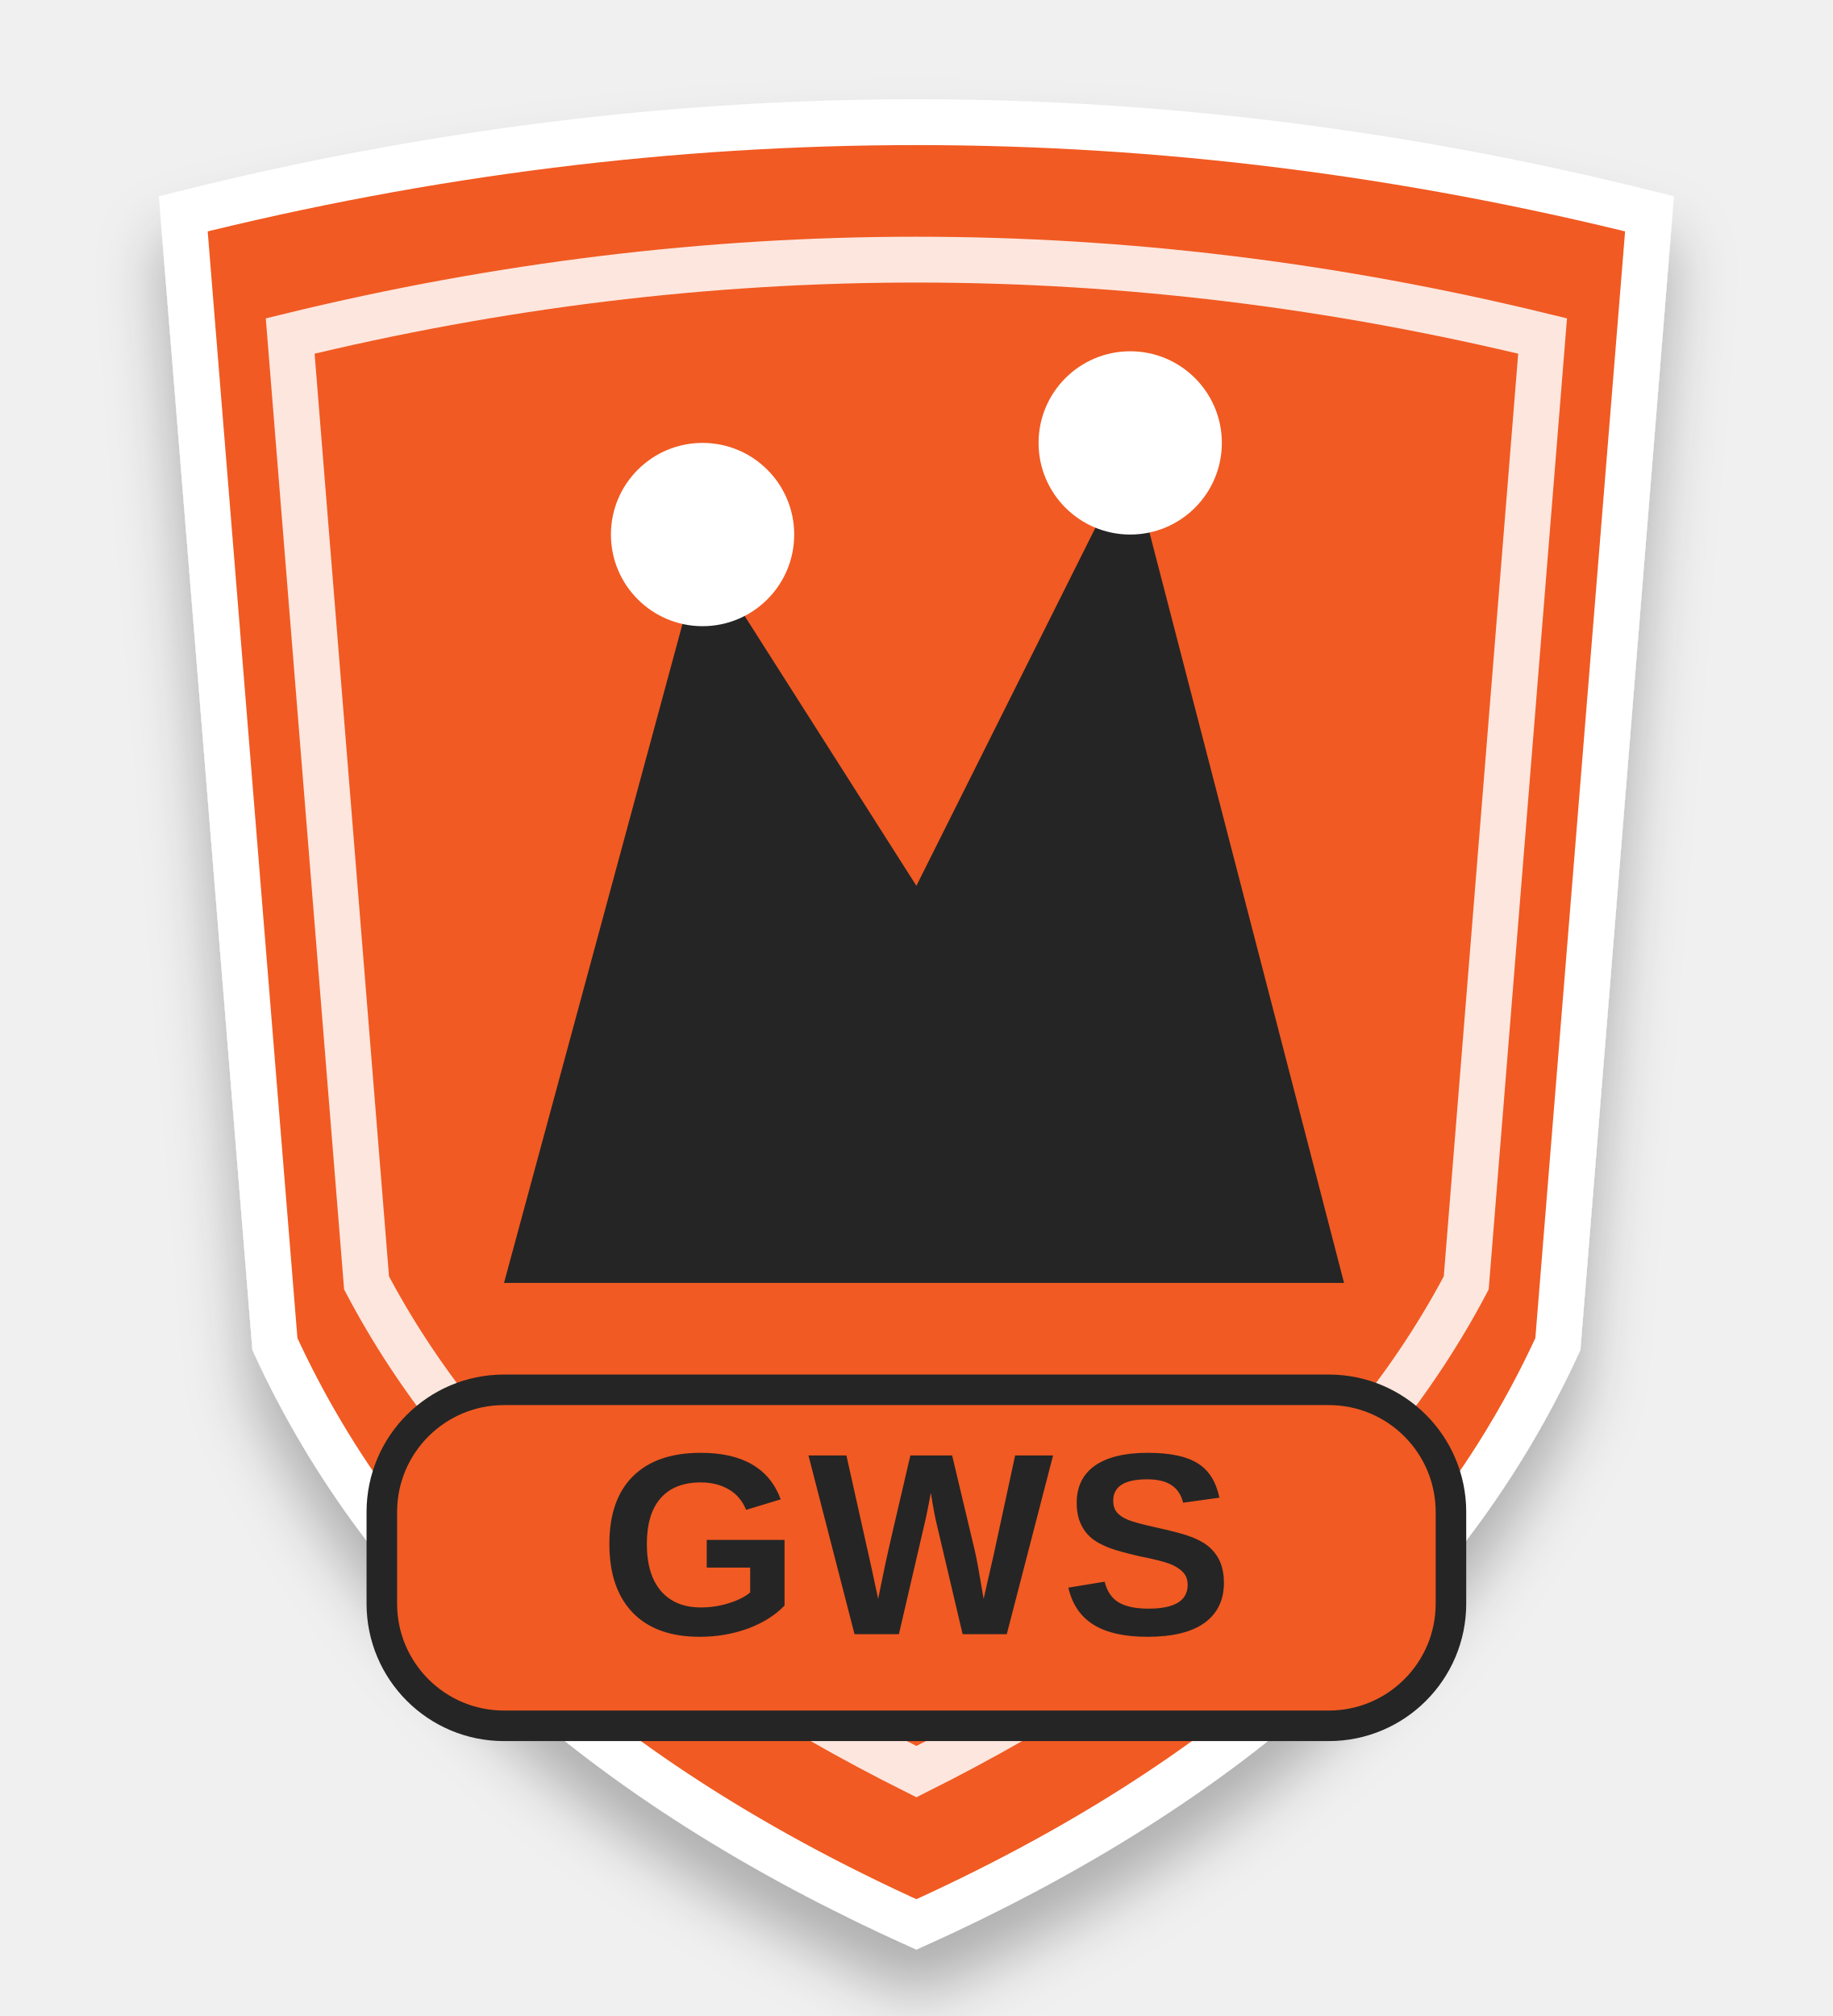
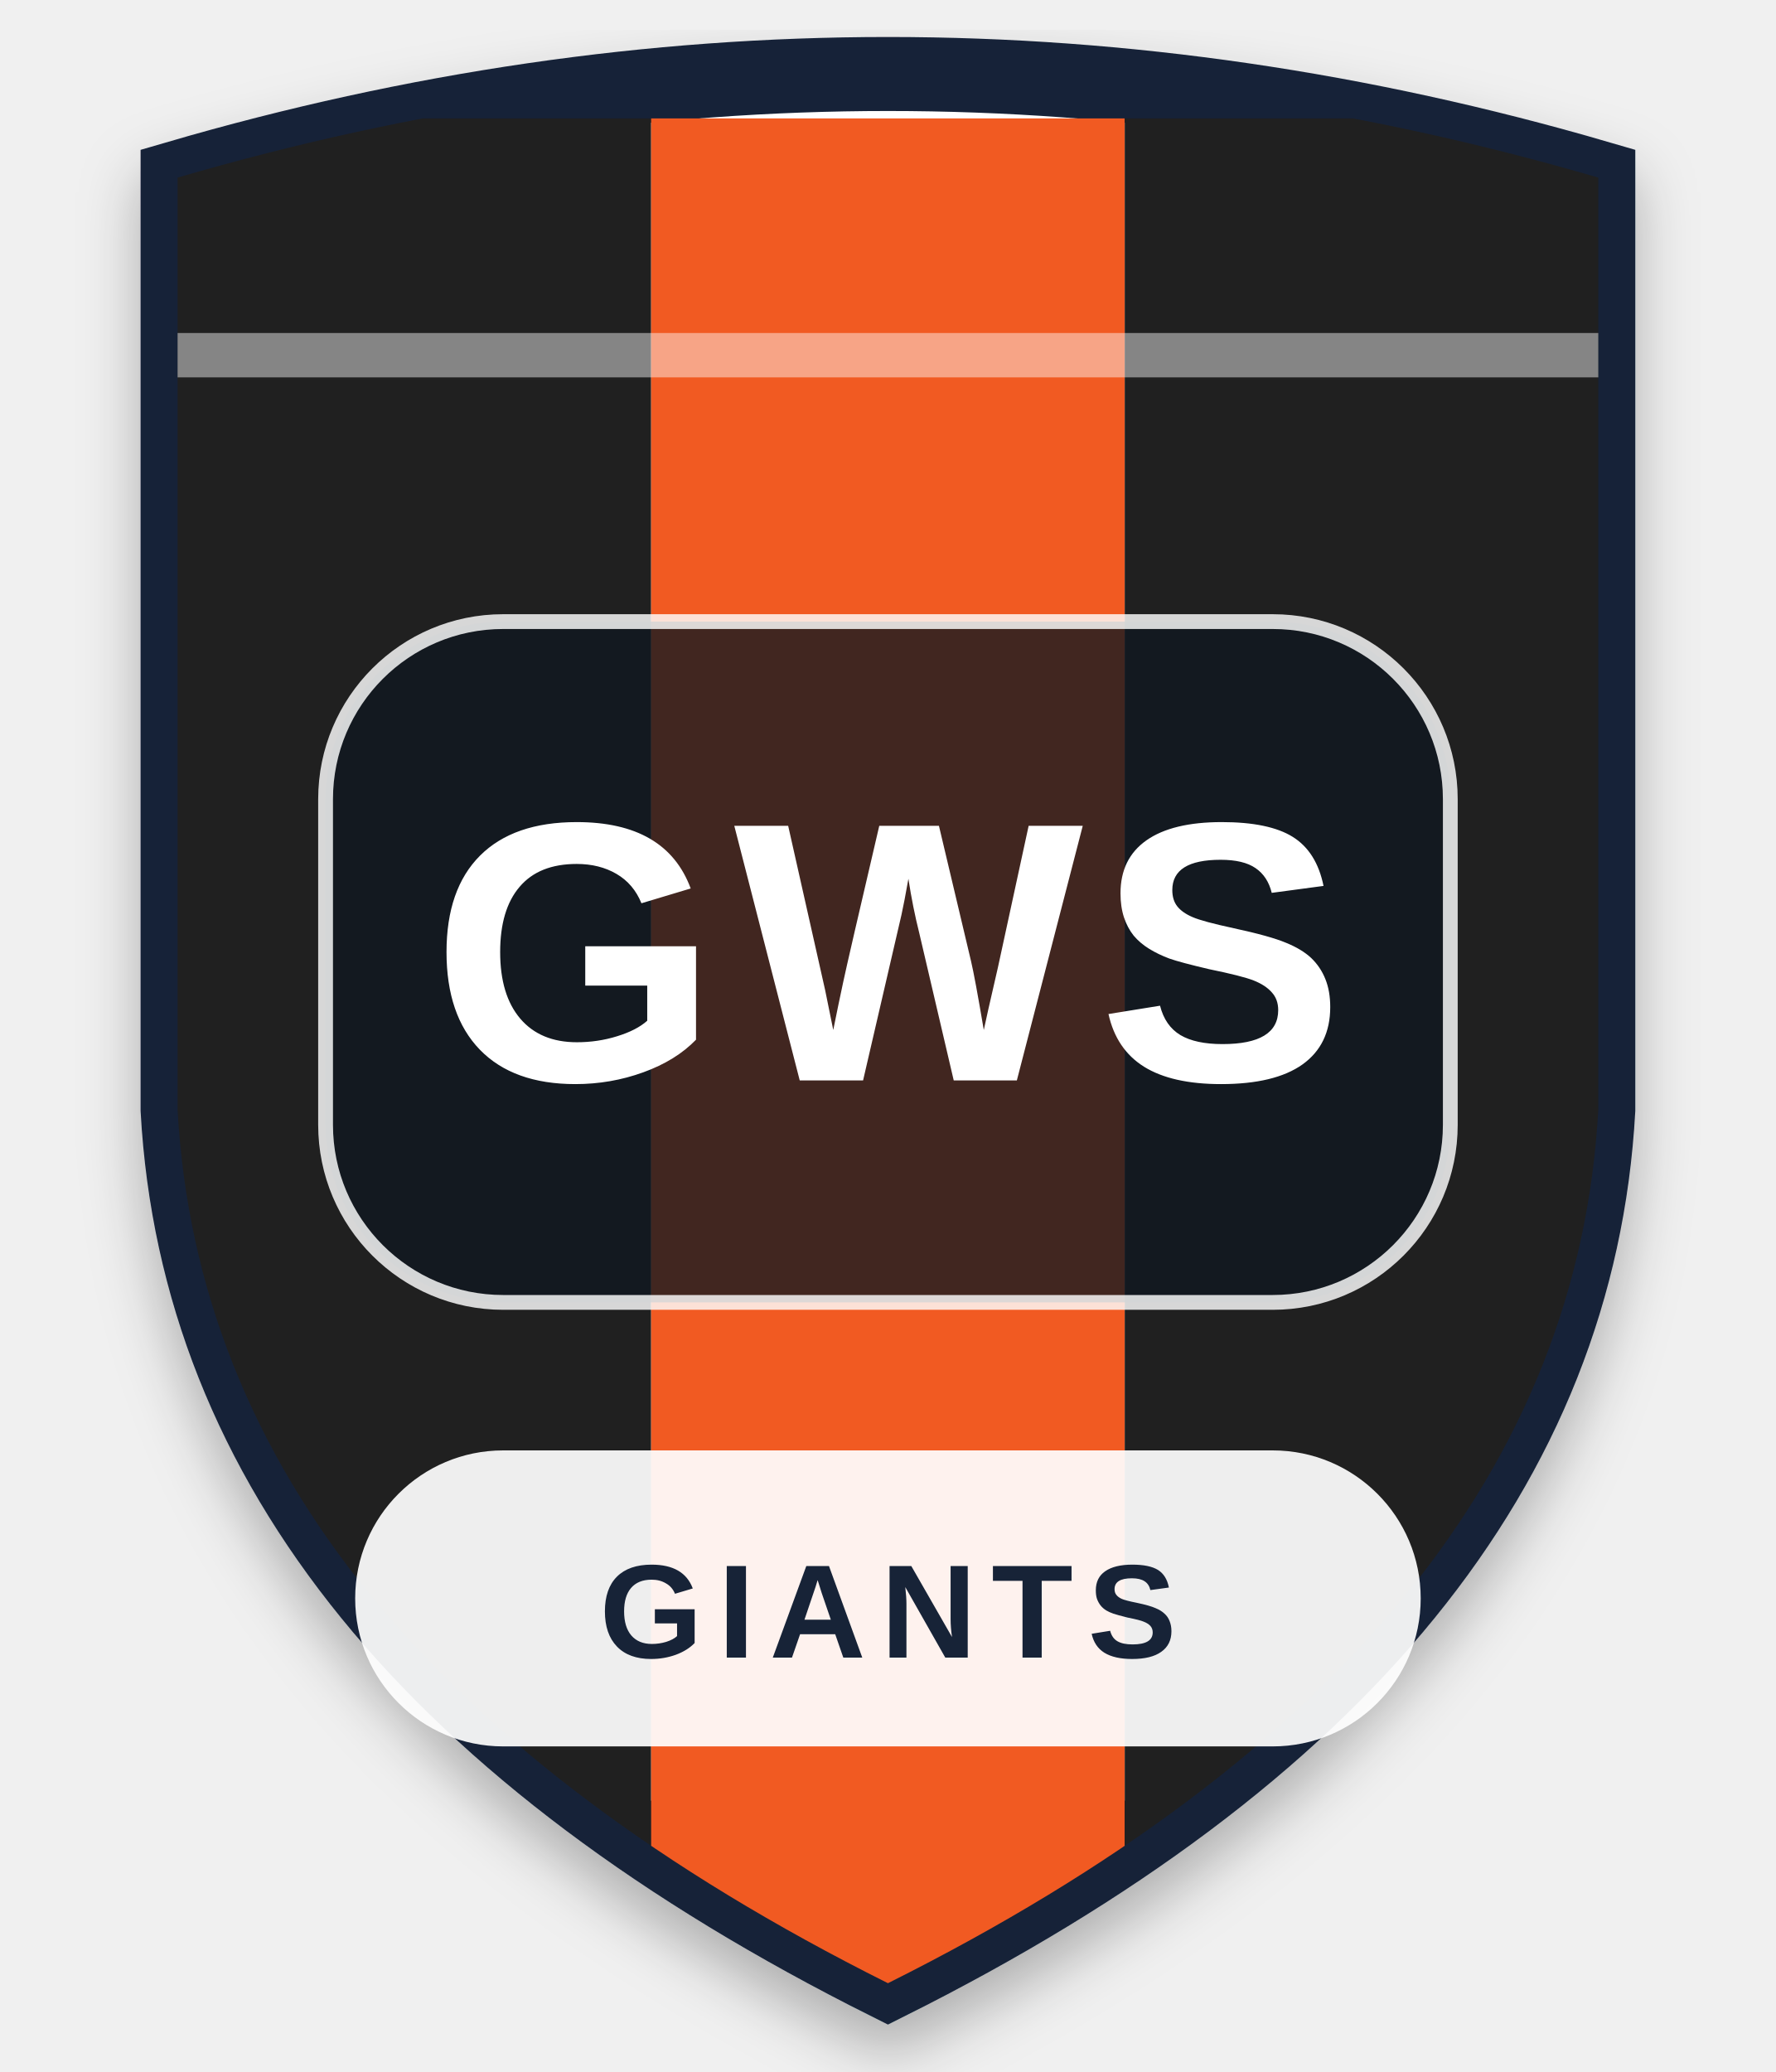
- <svg xmlns="http://www.w3.org/2000/svg" viewBox="0 0 120 132" role="img" aria-label="GWS independent club mark">
+ <svg xmlns="http://www.w3.org/2000/svg" viewBox="0 0 120 140" role="img" aria-label="GIANTS club mark">
  <defs>
+     <clipPath id="shield">
+       <path d="M12 12 Q60 -2 108 12 V75 Q106 111 60 134 Q14 111 12 75 Z" />
+     </clipPath>
    <filter id="s">
-       <feDropShadow dx="0" dy="3" stdDeviation="2" flood-opacity=".28" />
+       <feDropShadow dx="0" dy="2" stdDeviation="2" flood-opacity=".28" />
    </filter>
  </defs>
-   <path d="M12 14 Q60 2 108 14 L102 88 Q91 112 60 126 Q29 112 18 88 Z" fill="#F15A22" stroke="#ffffff" stroke-width="3" filter="url(#s)" />
-   <path d="M19 22 Q60 12 101 22 L96 84 Q86 103 60 116 Q34 103 24 84 Z" fill="none" stroke="#FFFFFF" stroke-width="3" opacity=".85" />
-   <path d="M33 84 L46 36 L60 58 L74 30 L88 84 Z" fill="#252525" />
-   <circle cx="46" cy="35" r="6" fill="#FFFFFF" />
-   <circle cx="74" cy="29" r="6" fill="#FFFFFF" />
-   <rect x="25" y="91" width="70" height="22" rx="8" fill="#F15A22" stroke="#252525" stroke-width="2" />
-   <text x="60" y="107" text-anchor="middle" font-family="Arial Black, Arial, sans-serif" font-size="17" font-weight="900" fill="#252525" letter-spacing=".5">GWS</text>
+   <path d="M12 12 Q60 -2 108 12 V75 Q106 111 60 134 Q14 111 12 75 Z" fill="#fff" stroke="#172337" stroke-width="5" filter="url(#s)" />
+   <g clip-path="url(#shield)">
+     <rect x="10" y="8" width="34" height="128" fill="#202020" />
+     <rect x="44" y="8" width="32" height="128" fill="#f15a22" />
+     <rect x="76" y="8" width="34" height="128" fill="#202020" />
+     <path d="M8 24 H112" stroke="rgba(255,255,255,.45)" stroke-width="3" />
+   </g>
+   <rect x="22" y="42" width="76" height="46" rx="12" fill="#101820" fill-opacity=".78" stroke="#fff" stroke-opacity=".82" />
+   <text x="60" y="73" text-anchor="middle" fill="#fff" font-family="Arial Black,Arial,sans-serif" font-size="25" font-weight="900" letter-spacing="1">GWS</text>
+   <rect x="24" y="98" width="72" height="20" rx="10" fill="#fff" fill-opacity=".92" />
+   <text x="60" y="112" text-anchor="middle" fill="#172337" font-family="Arial,Helvetica,sans-serif" font-size="9" font-weight="900" letter-spacing="1">GIANTS</text>
</svg>
